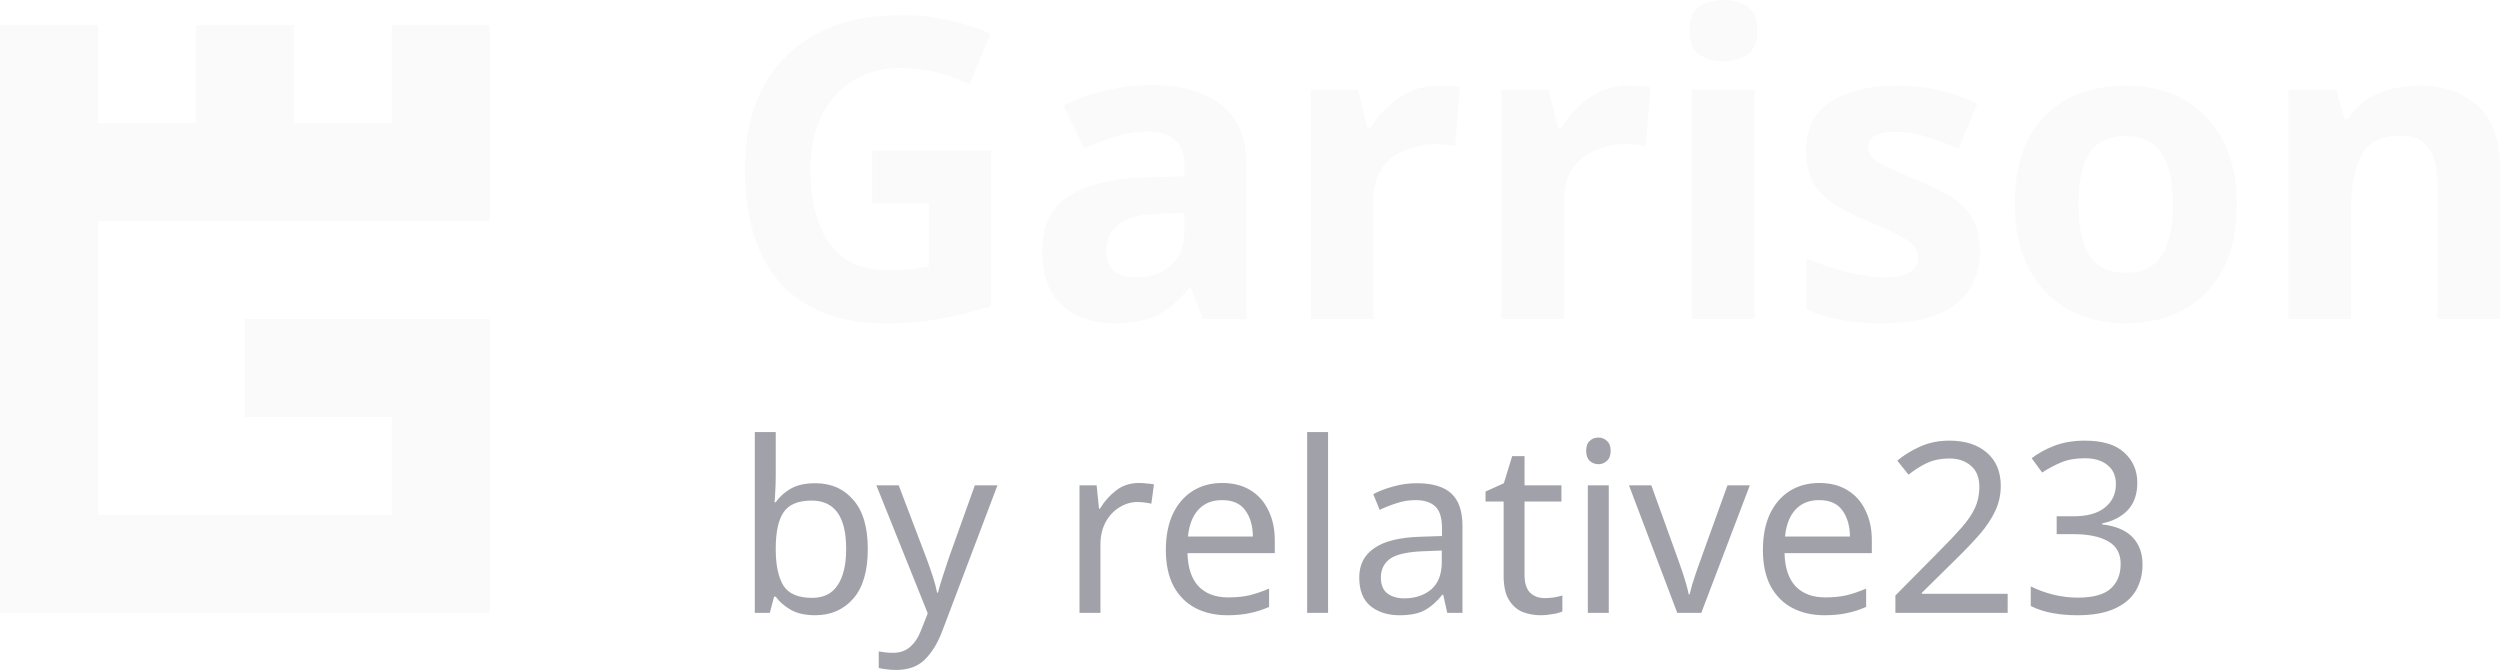
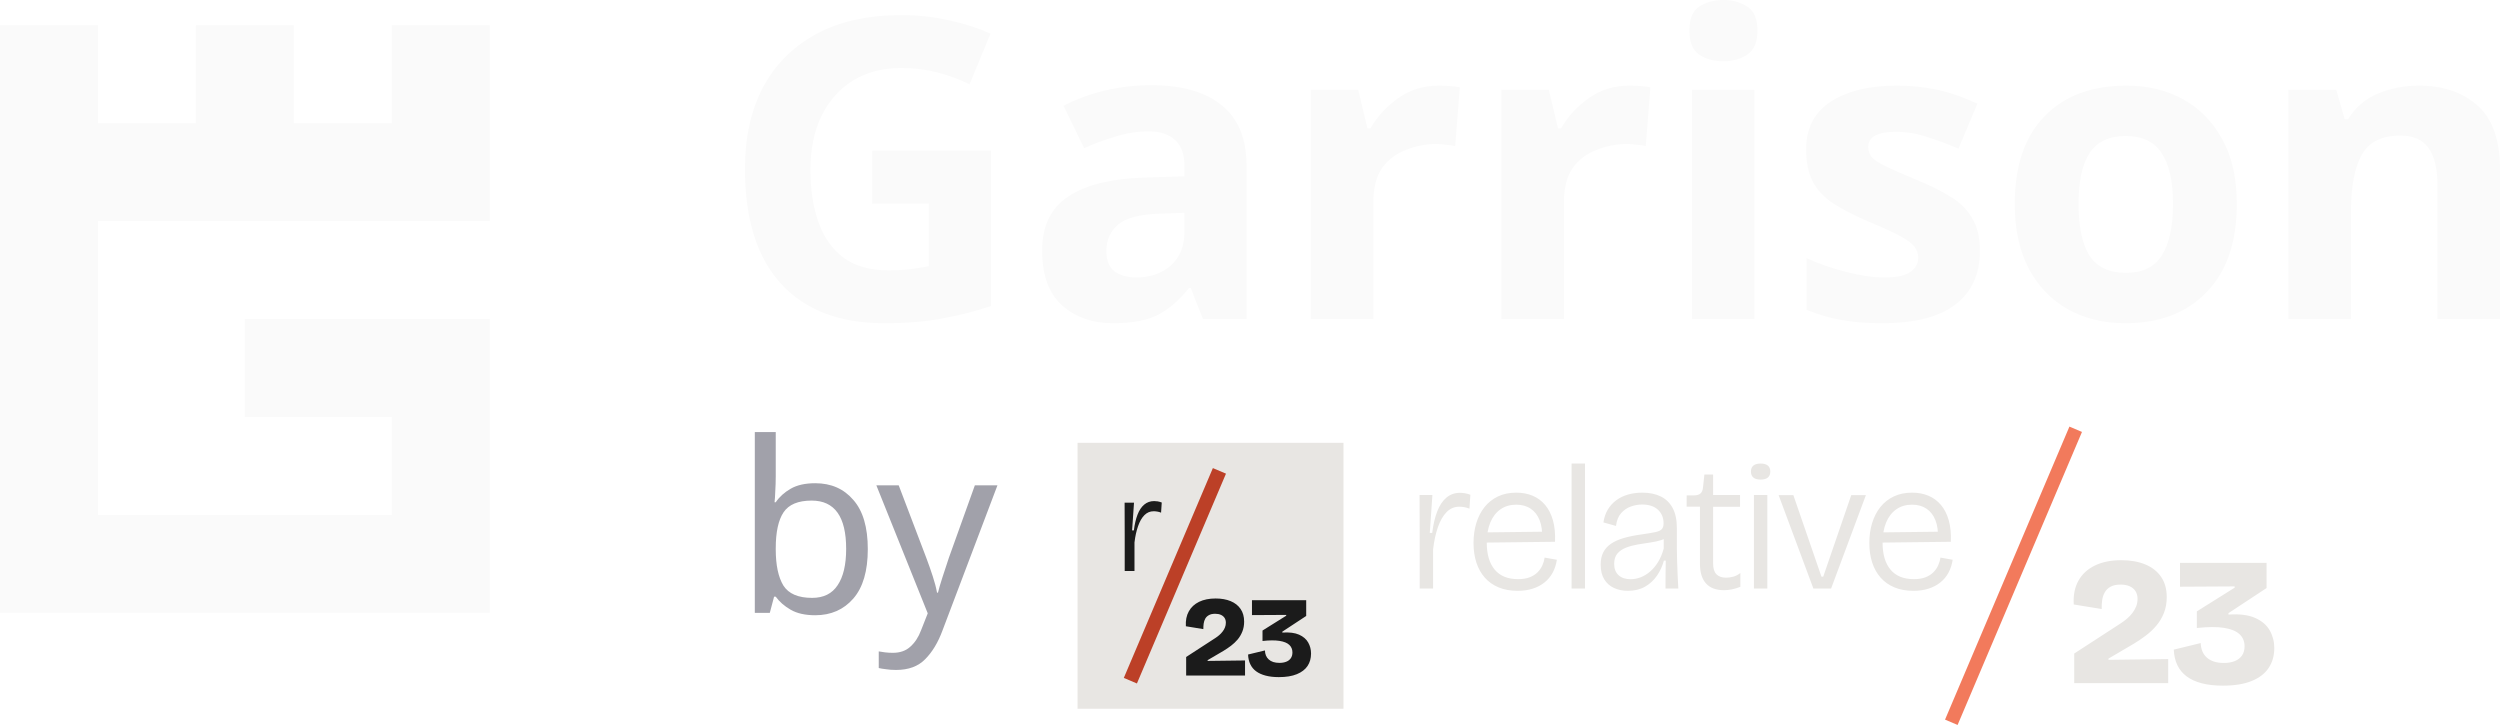
- <svg xmlns="http://www.w3.org/2000/svg" width="178.67" height="47.88" viewBox="0 0 178.67 47.88" version="1.1" id="svg2">
-   <defs id="defs2" />
+ <svg xmlns="http://www.w3.org/2000/svg" width="178.67" height="51.811" viewBox="0 0 178.67 51.811" version="1.1" id="svg6">
+   <defs id="defs6" />
  <path fill="#fafafa" d="m 0,1.8 h 7 v 7 h 7 v -7 h 7 v 7 h 7 v -7 h 7 v 14 H 7 v 21 h 21 v -7 H 17.5 v -7 H 35 v 21 H 0 Z" id="path1" style="stroke-width:1.75" />
  <path d="m 62.33,10.77 h 8.49 v 11.1 q -1.68,0.57 -3.51,0.9 -1.8,0.33 -4.11,0.33 -4.8,0 -7.38,-2.82 -2.58,-2.82 -2.58,-8.22 0,-3.36 1.29,-5.82 1.32,-2.46 3.81,-3.81 2.49,-1.35 6.09,-1.35 1.71,0 3.36,0.36 1.65,0.36 3,0.96 l -1.5,3.63 Q 68.3,5.52 67.04,5.19 65.78,4.86 64.4,4.86 q -1.98,0 -3.45,0.9 -1.44,0.9 -2.25,2.55 -0.78,1.62 -0.78,3.84 0,2.1 0.57,3.72 0.57,1.62 1.8,2.55 1.23,0.9 3.21,0.9 0.96,0 1.62,-0.09 0.69,-0.09 1.26,-0.21 V 14.55 H 62.33 Z M 82.28,6.09 q 3.3,0 5.04,1.44 1.77,1.41 1.77,4.35 V 22.8 h -3.12 l -0.87,-2.22 h -0.12 q -1.05,1.32 -2.22,1.92 -1.17,0.6 -3.21,0.6 -2.19,0 -3.63,-1.26 -1.44,-1.29 -1.44,-3.93 0,-2.61 1.83,-3.84 1.83,-1.26 5.49,-1.38 l 2.85,-0.09 v -0.72 q 0,-1.29 -0.69,-1.89 -0.66,-0.6 -1.86,-0.6 -1.2,0 -2.34,0.36 -1.14,0.33 -2.28,0.84 l -1.47,-3.03 q 1.32,-0.69 2.91,-1.08 1.62,-0.39 3.36,-0.39 z m 0.63,9.18 q -2.16,0.06 -3,0.78 -0.84,0.72 -0.84,1.89 0,1.02 0.6,1.47 0.6,0.42 1.56,0.42 1.44,0 2.43,-0.84 0.99,-0.87 0.99,-2.43 V 15.21 Z M 102.83,6.12 q 0.33,0 0.78,0.03 0.45,0.03 0.72,0.09 l -0.33,4.2 q -0.21,-0.06 -0.63,-0.09 -0.39,-0.06 -0.69,-0.06 -1.14,0 -2.19,0.42 -1.05,0.39 -1.71,1.29 -0.63,0.9 -0.63,2.46 v 8.34 h -4.47 V 6.42 h 3.39 l 0.66,2.76 h 0.21 q 0.72,-1.26 1.98,-2.16 1.26,-0.9 2.91,-0.9 z m 13.62,0 q 0.33,0 0.78,0.03 0.45,0.03 0.72,0.09 l -0.33,4.2 q -0.21,-0.06 -0.63,-0.09 -0.39,-0.06 -0.69,-0.06 -1.14,0 -2.19,0.42 -1.05,0.39 -1.71,1.29 -0.63,0.9 -0.63,2.46 v 8.34 h -4.47 V 6.42 h 3.39 l 0.66,2.76 h 0.21 q 0.72,-1.26 1.98,-2.16 1.26,-0.9 2.91,-0.9 z M 123.17,0 q 0.99,0 1.71,0.48 0.72,0.45 0.72,1.71 0,1.23 -0.72,1.71 -0.72,0.48 -1.71,0.48 -1.02,0 -1.74,-0.48 -0.69,-0.48 -0.69,-1.71 0,-1.26 0.69,-1.71 0.72,-0.48 1.74,-0.48 z m 2.22,6.42 V 22.8 h -4.47 V 6.42 Z m 16.11,11.52 q 0,2.49 -1.77,3.84 -1.74,1.32 -5.22,1.32 -1.71,0 -2.94,-0.24 -1.23,-0.21 -2.46,-0.72 v -3.69 q 1.32,0.6 2.85,0.99 1.53,0.39 2.7,0.39 1.32,0 1.86,-0.39 0.57,-0.39 0.57,-1.02 0,-0.42 -0.24,-0.75 -0.21,-0.33 -0.96,-0.75 -0.75,-0.42 -2.34,-1.08 -1.53,-0.66 -2.52,-1.29 -0.99,-0.66 -1.47,-1.56 -0.48,-0.93 -0.48,-2.31 0,-2.28 1.77,-3.42 1.77,-1.14 4.71,-1.14 1.53,0 2.91,0.3 1.38,0.3 2.85,0.99 l -1.35,3.21 q -1.2,-0.51 -2.28,-0.84 -1.08,-0.36 -2.19,-0.36 -1.98,0 -1.98,1.08 0,0.39 0.24,0.72 0.27,0.3 0.99,0.66 0.75,0.36 2.19,0.96 1.41,0.57 2.43,1.2 1.02,0.6 1.56,1.53 0.57,0.9 0.57,2.37 z m 18.36,-3.36 q 0,4.08 -2.16,6.3 -2.13,2.22 -5.82,2.22 -2.28,0 -4.08,-0.99 -1.77,-0.99 -2.79,-2.88 -1.02,-1.92 -1.02,-4.65 0,-4.08 2.13,-6.27 2.13,-2.19 5.85,-2.19 2.31,0 4.08,0.99 1.77,0.99 2.79,2.88 1.02,1.86 1.02,4.59 z m -11.31,0 q 0,2.43 0.78,3.69 0.81,1.23 2.61,1.23 1.77,0 2.55,-1.23 0.81,-1.26 0.81,-3.69 0,-2.43 -0.81,-3.63 -0.78,-1.23 -2.58,-1.23 -1.77,0 -2.58,1.23 -0.78,1.2 -0.78,3.63 z m 24.3,-8.46 q 2.64,0 4.23,1.44 1.59,1.41 1.59,4.56 V 22.8 h -4.47 v -9.57 q 0,-1.77 -0.63,-2.64 -0.63,-0.9 -2.01,-0.9 -2.04,0 -2.79,1.41 -0.75,1.38 -0.75,3.99 v 7.71 h -4.47 V 6.42 h 3.42 l 0.6,2.1 h 0.24 q 0.78,-1.26 2.13,-1.83 1.38,-0.57 2.91,-0.57 z" id="text1" style="font-weight:700;font-size:30px;font-family:'Noto Sans';fill:#fafafa" aria-label="Garrison" />
-   <path d="m 55.441,34.025 q 0,0.578 -0.034,1.088 -0.017,0.493 -0.051,0.782 h 0.085 q 0.391,-0.578 1.071,-0.969 0.68,-0.391 1.751,-0.391 1.7,0 2.72,1.19 1.037,1.173 1.037,3.519 0,2.346 -1.037,3.536 -1.037,1.19 -2.72,1.19 -1.071,0 -1.751,-0.391 -0.68,-0.391 -1.071,-0.935 H 55.322 L 55.016,43.8 H 53.945 V 30.88 h 1.496 z m 2.567,1.751 q -1.445,0 -2.006,0.833 -0.561,0.833 -0.561,2.584 v 0.068 q 0,1.683 0.544,2.584 0.561,0.884 2.057,0.884 1.224,0 1.819,-0.901 0.612,-0.901 0.612,-2.601 0,-3.451 -2.465,-3.451 z m 4.624,-1.088 h 1.598 l 1.972,5.185 q 0.255,0.68 0.459,1.309 0.204,0.612 0.306,1.173 h 0.068 q 0.102,-0.425 0.323,-1.105 0.221,-0.697 0.459,-1.394 l 1.853,-5.168 h 1.615 l -3.927,10.37 q -0.476,1.292 -1.241,2.057 -0.748,0.765 -2.074,0.765 -0.408,0 -0.714,-0.051 -0.306,-0.034 -0.527,-0.085 v -1.19 q 0.187,0.034 0.442,0.068 0.272,0.034 0.561,0.034 0.782,0 1.258,-0.442 0.493,-0.442 0.765,-1.173 l 0.476,-1.207 z m 18.768,-0.17 q 0.255,0 0.544,0.034 0.306,0.017 0.527,0.068 l -0.187,1.377 q -0.221,-0.051 -0.493,-0.085 -0.255,-0.034 -0.493,-0.034 -0.697,0 -1.309,0.391 -0.612,0.374 -0.986,1.071 -0.357,0.68 -0.357,1.598 V 43.8 h -1.496 v -9.112 h 1.224 l 0.17,1.666 h 0.068 q 0.442,-0.748 1.139,-1.292 0.697,-0.544 1.649,-0.544 z m 5.95,0 q 1.173,0 2.006,0.51 0.85,0.51 1.292,1.445 0.459,0.918 0.459,2.159 v 0.901 h -6.239 q 0.034,1.547 0.782,2.363 0.765,0.799 2.125,0.799 0.867,0 1.53,-0.153 0.68,-0.17 1.394,-0.476 v 1.309 q -0.697,0.306 -1.377,0.442 -0.68,0.153 -1.615,0.153 -1.292,0 -2.295,-0.527 -0.986,-0.527 -1.547,-1.564 -0.544,-1.054 -0.544,-2.567 0,-1.496 0.493,-2.567 0.51,-1.071 1.411,-1.649 0.918,-0.578 2.125,-0.578 z m -0.017,1.224 q -1.071,0 -1.7,0.697 -0.612,0.68 -0.731,1.904 h 4.641 q -0.017,-1.156 -0.544,-1.87 -0.527,-0.731 -1.666,-0.731 z m 7.582,8.058 h -1.496 V 30.88 h 1.496 z m 6.341,-9.265 q 1.666,0 2.465,0.731 0.799,0.731 0.799,2.329 V 43.8 h -1.088 l -0.289,-1.292 h -0.068 q -0.595,0.748 -1.258,1.105 -0.646,0.357 -1.802,0.357 -1.241,0 -2.057,-0.646 -0.816,-0.663 -0.816,-2.057 0,-1.36 1.071,-2.091 1.071,-0.748 3.298,-0.816 l 1.547,-0.051 v -0.544 q 0,-1.139 -0.493,-1.581 -0.493,-0.442 -1.394,-0.442 -0.714,0 -1.36,0.221 -0.646,0.204 -1.207,0.476 l -0.459,-1.122 q 0.595,-0.323 1.411,-0.544 0.816,-0.238 1.7,-0.238 z m 0.442,4.862 q -1.7,0.068 -2.363,0.544 -0.646,0.476 -0.646,1.343 0,0.765 0.459,1.122 0.476,0.357 1.207,0.357 1.156,0 1.921,-0.629 0.765,-0.646 0.765,-1.972 v -0.816 z m 8.687,3.349 q 0.34,0 0.697,-0.051 0.357,-0.068 0.578,-0.136 v 1.139 q -0.238,0.119 -0.68,0.187 -0.442,0.085 -0.85,0.085 -0.714,0 -1.326,-0.238 -0.595,-0.255 -0.969,-0.867 -0.374,-0.612 -0.374,-1.717 v -5.304 h -1.292 V 35.13 l 1.309,-0.595 0.595,-1.938 h 0.884 v 2.091 h 2.635 v 1.156 h -2.635 v 5.27 q 0,0.833 0.391,1.241 0.408,0.391 1.037,0.391 z m 3.859,-11.475 q 0.34,0 0.595,0.238 0.272,0.221 0.272,0.714 0,0.476 -0.272,0.714 -0.255,0.238 -0.595,0.238 -0.374,0 -0.629,-0.238 -0.255,-0.238 -0.255,-0.714 0,-0.493 0.255,-0.714 0.255,-0.238 0.629,-0.238 z m 0.731,3.417 V 43.8 h -1.496 v -9.112 z m 4.896,9.112 -3.451,-9.112 h 1.598 l 1.938,5.372 q 0.136,0.374 0.289,0.833 0.153,0.459 0.272,0.884 0.119,0.408 0.17,0.697 h 0.068 q 0.068,-0.289 0.187,-0.714 0.136,-0.425 0.289,-0.884 0.17,-0.459 0.289,-0.816 l 1.938,-5.372 h 1.598 l -3.468,9.112 z m 10.149,-9.282 q 1.173,0 2.006,0.51 0.85,0.51 1.292,1.445 0.459,0.918 0.459,2.159 v 0.901 h -6.239 q 0.034,1.547 0.782,2.363 0.765,0.799 2.125,0.799 0.867,0 1.53,-0.153 0.68,-0.17 1.394,-0.476 v 1.309 q -0.697,0.306 -1.377,0.442 -0.68,0.153 -1.615,0.153 -1.292,0 -2.295,-0.527 -0.986,-0.527 -1.547,-1.564 -0.544,-1.054 -0.544,-2.567 0,-1.496 0.493,-2.567 0.51,-1.071 1.411,-1.649 0.918,-0.578 2.125,-0.578 z m -0.017,1.224 q -1.071,0 -1.7,0.697 -0.612,0.68 -0.731,1.904 h 4.641 q -0.017,-1.156 -0.544,-1.87 -0.527,-0.731 -1.666,-0.731 z m 13.481,8.058 h -8.024 v -1.241 l 3.179,-3.213 q 0.918,-0.918 1.547,-1.632 0.629,-0.714 0.952,-1.394 0.323,-0.697 0.323,-1.513 0,-1.003 -0.595,-1.513 -0.595,-0.527 -1.547,-0.527 -0.884,0 -1.564,0.306 -0.663,0.306 -1.36,0.85 l -0.799,-1.003 q 0.714,-0.595 1.632,-1.003 0.935,-0.425 2.091,-0.425 1.7,0 2.686,0.867 0.986,0.85 0.986,2.363 0,0.952 -0.391,1.785 -0.391,0.833 -1.088,1.649 -0.697,0.799 -1.632,1.717 l -2.533,2.499 v 0.068 h 6.137 z m 9.265,-9.299 q 0,1.224 -0.68,1.955 -0.68,0.714 -1.836,0.952 v 0.068 q 1.462,0.17 2.176,0.918 0.714,0.748 0.714,1.955 0,1.054 -0.493,1.887 -0.493,0.816 -1.53,1.275 -1.02,0.459 -2.635,0.459 -0.952,0 -1.768,-0.153 -0.816,-0.136 -1.564,-0.51 v -1.394 q 0.765,0.374 1.649,0.595 0.884,0.204 1.7,0.204 1.632,0 2.346,-0.629 0.731,-0.646 0.731,-1.768 0,-1.139 -0.901,-1.632 -0.884,-0.51 -2.499,-0.51 h -1.173 v -1.275 h 1.19 q 1.496,0 2.261,-0.629 0.782,-0.629 0.782,-1.666 0,-0.884 -0.595,-1.36 -0.595,-0.493 -1.615,-0.493 -0.986,0 -1.683,0.289 -0.697,0.289 -1.377,0.731 l -0.748,-1.02 q 0.646,-0.51 1.598,-0.884 0.969,-0.374 2.193,-0.374 1.904,0 2.822,0.85 0.935,0.85 0.935,2.159 z" id="text2" style="font-size:17px;font-family:'Noto Sans';fill:#a1a1aa" aria-label="by relative23" />
+   <path d="m 55.441,34.025 q 0,0.578 -0.034,1.088 -0.017,0.493 -0.051,0.782 h 0.085 q 0.391,-0.578 1.071,-0.969 0.68,-0.391 1.751,-0.391 1.7,0 2.72,1.19 1.037,1.173 1.037,3.519 0,2.346 -1.037,3.536 -1.037,1.19 -2.72,1.19 -1.071,0 -1.751,-0.391 -0.68,-0.391 -1.071,-0.935 H 55.322 L 55.016,43.8 H 53.945 V 30.88 h 1.496 z m 2.567,1.751 q -1.445,0 -2.006,0.833 -0.561,0.833 -0.561,2.584 v 0.068 q 0,1.683 0.544,2.584 0.561,0.884 2.057,0.884 1.224,0 1.819,-0.901 0.612,-0.901 0.612,-2.601 0,-3.451 -2.465,-3.451 z m 4.624,-1.088 h 1.598 l 1.972,5.185 q 0.255,0.68 0.459,1.309 0.204,0.612 0.306,1.173 h 0.068 q 0.102,-0.425 0.323,-1.105 0.221,-0.697 0.459,-1.394 l 1.853,-5.168 h 1.615 l -3.927,10.37 q -0.476,1.292 -1.241,2.057 -0.748,0.765 -2.074,0.765 -0.408,0 -0.714,-0.051 -0.306,-0.034 -0.527,-0.085 v -1.19 q 0.187,0.034 0.442,0.068 0.272,0.034 0.561,0.034 0.782,0 1.258,-0.442 0.493,-0.442 0.765,-1.173 l 0.476,-1.207 z" id="text2" style="font-size:17px;font-family:'Noto Sans';fill:#a1a1aa" aria-label="by" />
+   <g transform="matrix(0.13,0,0,0.13,77.01,41.15)" id="g6">
+     <g transform="matrix(2.6107,0,0,2.6107,0,-73.1)" id="g3">
+       <rect width="56" height="56" fill="#e8e6e3" id="rect2" x="0" y="0" />
+       <path fill="#1b1b1b" d="M 9.93,27 V 19.55 L 9.91,12.61 h 1.98 l -0.4,5.83 h 0.37 q 0.24,-1.93 0.77,-3.31 0.53,-1.38 1.41,-2.12 0.88,-0.74 2.09,-0.74 0.35,0 0.75,0.06 0.4,0.07 0.85,0.24 l -0.14,2.14 q -0.4,-0.17 -0.8,-0.23 -0.4,-0.07 -0.76,-0.07 -1.14,0 -1.96,0.83 -0.82,0.84 -1.33,2.32 -0.52,1.48 -0.75,3.43 V 27 Z" id="path2" />
+       <rect x="19" y="4" width="3" height="48" fill="#bc4027" transform="rotate(23,20.5,28)" id="rect3" />
+       <path fill="#1b1b1b" d="M 22.87,49 V 45.1 L 29,41.12 q 0.44,-0.28 0.83,-0.62 0.4,-0.34 0.71,-0.75 0.32,-0.4 0.5,-0.87 0.19,-0.46 0.19,-1 0,-0.59 -0.27,-1.01 -0.28,-0.42 -0.77,-0.64 -0.5,-0.23 -1.2,-0.23 -0.81,0 -1.31,0.28 -0.51,0.27 -0.78,0.74 -0.26,0.47 -0.34,1.04 -0.08,0.58 -0.07,1.17 l -3.68,-0.6 q -0.11,-1.84 0.62,-3.14 0.72,-1.3 2.17,-2.01 1.45,-0.7 3.48,-0.7 1.81,0 3.16,0.56 1.35,0.56 2.09,1.64 0.75,1.09 0.75,2.67 0,1.16 -0.38,2.1 -0.37,0.93 -0.99,1.67 -0.62,0.73 -1.4,1.32 -0.78,0.59 -1.58,1.07 l -3.34,1.96 v 0.16 l 7.88,-0.1 V 49 Z m 19.52,0.34 q -1.6,0 -2.79,-0.32 -1.19,-0.31 -2,-0.91 -0.8,-0.59 -1.22,-1.48 -0.43,-0.89 -0.47,-2.05 l 3.55,-0.86 q 0.01,0.58 0.21,1.07 0.2,0.48 0.59,0.83 0.38,0.35 0.95,0.54 0.57,0.18 1.31,0.18 0.81,0 1.42,-0.24 0.62,-0.24 0.96,-0.73 0.35,-0.49 0.35,-1.23 0,-0.97 -0.66,-1.59 -0.66,-0.62 -2.06,-0.84 -1.39,-0.22 -3.58,0.02 v -2.2 l 4.99,-3.12 v -0.17 l -7.21,0.04 v -3.14 h 11.42 v 3.32 l -5.03,3.31 v 0.19 q 2.2,-0.15 3.53,0.44 1.32,0.59 1.92,1.65 0.6,1.06 0.6,2.32 0,1.52 -0.74,2.63 -0.75,1.11 -2.25,1.72 -1.5,0.62 -3.79,0.62 z" id="path3" />
+     </g>
+     <g transform="translate(181.2)" id="g5">
+       <path fill="#e8e6e3" d="M 6.9,7 V -19.61 L 6.83,-44.4 h 7.05 l -1.43,20.83 h 1.33 q 0.85,-6.91 2.76,-11.83 1.9,-4.92 5.04,-7.56 3.14,-2.65 7.47,-2.65 1.24,0 2.66,0.23 1.42,0.22 3.04,0.83 l -0.49,7.64 q -1.44,-0.57 -2.87,-0.82 -1.43,-0.25 -2.71,-0.25 -4.08,0 -7,2.98 -2.93,2.99 -4.77,8.28 -1.84,5.29 -2.65,12.25 V 7 Z m 53.86,1.27 q -5.91,0 -10.43,-1.87 -4.52,-1.87 -7.6,-5.34 -3.08,-3.47 -4.66,-8.3 -1.58,-4.83 -1.58,-10.8 0,-5.9 1.53,-10.92 1.53,-5.03 4.51,-8.79 2.99,-3.76 7.38,-5.86 4.38,-2.09 10.09,-2.09 4.94,0 8.98,1.69 4.03,1.69 6.88,5.07 2.85,3.38 4.29,8.45 1.43,5.07 1.14,11.8 L 41,-18.22 v -5.61 l 35.42,-0.42 -2.24,3.83 q 0.3,-5.96 -1.35,-10.11 -1.64,-4.15 -4.91,-6.35 -3.27,-2.21 -7.95,-2.21 -5.04,0 -8.68,2.57 -3.64,2.56 -5.58,7.25 -1.94,4.7 -1.94,11.11 0,9.55 4.36,14.78 4.37,5.23 12.86,5.23 3.73,0 6.36,-1.02 2.63,-1.03 4.34,-2.74 1.71,-1.72 2.65,-3.83 0.95,-2.12 1.24,-4.26 l 6.73,1.19 q -0.61,3.98 -2.32,7.13 -1.71,3.14 -4.49,5.36 -2.78,2.22 -6.48,3.4 -3.7,1.19 -8.26,1.19 z M 90.4,7 v -68.69 h 7.38 V 7 Z m 30.94,1.27 q -4.17,0 -7.57,-1.54 -3.39,-1.54 -5.39,-4.74 -1.99,-3.2 -1.99,-8.13 0,-3.89 1.4,-6.69 1.4,-2.81 4.23,-4.75 2.84,-1.95 7.12,-3.19 4.27,-1.24 10.01,-2.01 4.7,-0.68 7.27,-1.22 2.56,-0.55 3.55,-1.61 1,-1.06 1,-3.22 0,-4.6 -3.09,-7.48 -3.08,-2.87 -8.73,-2.87 -3.03,0 -6.14,1.09 -3.11,1.09 -5.38,3.66 -2.28,2.57 -2.81,7.03 l -6.92,-1.94 q 0.61,-4.06 2.44,-7.1 1.84,-3.04 4.67,-5.12 2.84,-2.08 6.47,-3.11 3.64,-1.03 7.78,-1.03 5.89,0 10.13,2.07 4.24,2.06 6.57,6.37 2.32,4.31 2.32,11.1 v 11.3 q 0.04,3.38 0.14,7.16 0.11,3.77 0.29,7.53 0.19,3.77 0.37,7.17 h -7.05 q 0,-3.98 0.03,-7.71 0.04,-3.73 0.11,-7.64 h -1.03 q -1.19,4.5 -3.8,8.29 -2.6,3.79 -6.58,6.06 -3.99,2.27 -9.42,2.27 z m 1.51,-6.38 q 2.74,0 5.48,-1.04 2.73,-1.04 5.21,-3.16 2.48,-2.12 4.42,-5.27 1.94,-3.16 3.09,-7.39 l 0.01,-7.05 2.75,-0.13 q -1.41,1.67 -4.12,2.53 -2.71,0.85 -6.12,1.34 -3.4,0.48 -6.87,1.08 -3.46,0.6 -6.39,1.74 -2.93,1.14 -4.71,3.22 -1.79,2.08 -1.79,5.68 0,4.04 2.42,6.24 2.42,2.21 6.62,2.21 z m 51.36,6.03 q -6.54,0 -9.89,-3.68 -3.35,-3.68 -3.35,-10.86 v -31.39 h -7.33 l 0.03,-6.18 h 4.09 q 2.46,-0.06 3.57,-1.12 1.11,-1.06 1.32,-3.29 l 0.76,-7.08 h 4.79 V -44.4 H 183 v 6.47 h -14.8 v 31.19 q 0,4.07 1.86,5.93 1.86,1.86 5.27,1.86 1.86,0 3.91,-0.54 2.05,-0.54 3.94,-2.03 v 7.59 q -2.42,0.94 -4.65,1.4 -2.23,0.45 -4.32,0.45 z M 190.65,7 v -51.4 h 7.36 V 7 Z m 3.68,-59.88 q -2.68,0 -4.01,-1.13 -1.32,-1.13 -1.32,-3.32 0,-2.15 1.35,-3.26 1.36,-1.11 3.96,-1.11 2.65,0 3.99,1.11 1.34,1.11 1.34,3.3 0,2.17 -1.35,3.29 -1.36,1.12 -3.96,1.12 z m 29,59.88 -19.11,-51.34 h 8.1 l 15.44,44.81 h 0.99 l 15.4,-44.81 h 8.05 L 233.07,7 Z m 55.03,1.27 q -5.91,0 -10.43,-1.87 -4.52,-1.87 -7.6,-5.34 -3.08,-3.47 -4.66,-8.3 -1.58,-4.83 -1.58,-10.8 0,-5.9 1.53,-10.92 1.53,-5.03 4.51,-8.79 2.99,-3.76 7.38,-5.86 4.38,-2.09 10.09,-2.09 4.94,0 8.98,1.69 4.03,1.69 6.88,5.07 2.85,3.38 4.29,8.45 1.43,5.07 1.14,11.8 l -40.29,0.47 v -5.61 l 35.42,-0.42 -2.24,3.83 q 0.3,-5.96 -1.35,-10.11 -1.64,-4.15 -4.91,-6.35 -3.27,-2.21 -7.95,-2.21 -5.04,0 -8.68,2.57 -3.64,2.56 -5.58,7.25 -1.94,4.7 -1.94,11.11 0,9.55 4.36,14.78 4.37,5.23 12.86,5.23 3.73,0 6.36,-1.02 2.63,-1.03 4.34,-2.74 1.71,-1.72 2.65,-3.83 0.95,-2.12 1.24,-4.26 l 6.73,1.19 q -0.61,3.98 -2.32,7.13 -1.71,3.14 -4.49,5.36 -2.78,2.22 -6.48,3.4 -3.7,1.19 -8.26,1.19 z" id="path4" />
+       <rect x="329.6" y="-87.5" width="7.5" height="175" fill="#f27a5c" transform="rotate(23,333.35,0)" id="rect4" />
+       <path fill="#e8e6e3" d="M 366.73,59 V 42.74 l 25.54,-16.58 q 1.82,-1.17 3.47,-2.58 1.66,-1.41 2.96,-3.11 1.3,-1.7 2.07,-3.62 0.77,-1.92 0.77,-4.16 0,-2.48 -1.13,-4.23 -1.12,-1.76 -3.19,-2.69 -2.06,-0.93 -4.99,-0.93 -3.37,0 -5.48,1.15 -2.11,1.14 -3.21,3.09 -1.11,1.95 -1.45,4.34 -0.33,2.39 -0.26,4.88 l -15.37,-2.53 q -0.45,-7.63 2.58,-13.06 3.03,-5.44 9.06,-8.36 6.03,-2.92 14.51,-2.92 7.53,0 13.15,2.32 5.63,2.32 8.73,6.85 3.1,4.53 3.1,11.11 0,4.83 -1.55,8.73 -1.55,3.9 -4.15,6.96 -2.59,3.06 -5.84,5.51 -3.25,2.46 -6.59,4.46 l -13.9,8.16 v 0.68 l 32.83,-0.42 V 59 Z m 81.74,1.4 q -6.66,0 -11.63,-1.3 -4.97,-1.3 -8.31,-3.79 -3.34,-2.5 -5.11,-6.2 -1.76,-3.71 -1.96,-8.51 l 14.8,-3.61 q 0.07,2.44 0.89,4.46 0.82,2.02 2.44,3.48 1.61,1.46 3.97,2.23 2.35,0.77 5.44,0.77 3.37,0 5.94,-1.01 2.56,-1.01 4,-3.05 1.43,-2.04 1.43,-5.11 0,-4.05 -2.75,-6.63 -2.75,-2.59 -8.54,-3.5 -5.79,-0.92 -14.94,0.08 V 19.56 L 454.94,6.53 V 5.84 L 424.87,6.01 V -7.1 h 47.6 V 6.74 l -20.94,13.8 v 0.79 q 9.17,-0.62 14.68,1.85 5.52,2.46 8.01,6.87 2.49,4.41 2.49,9.65 0,6.34 -3.09,10.96 -3.09,4.63 -9.34,7.18 -6.25,2.56 -15.81,2.56 z" id="path5" />
+     </g>
+   </g>
</svg>
